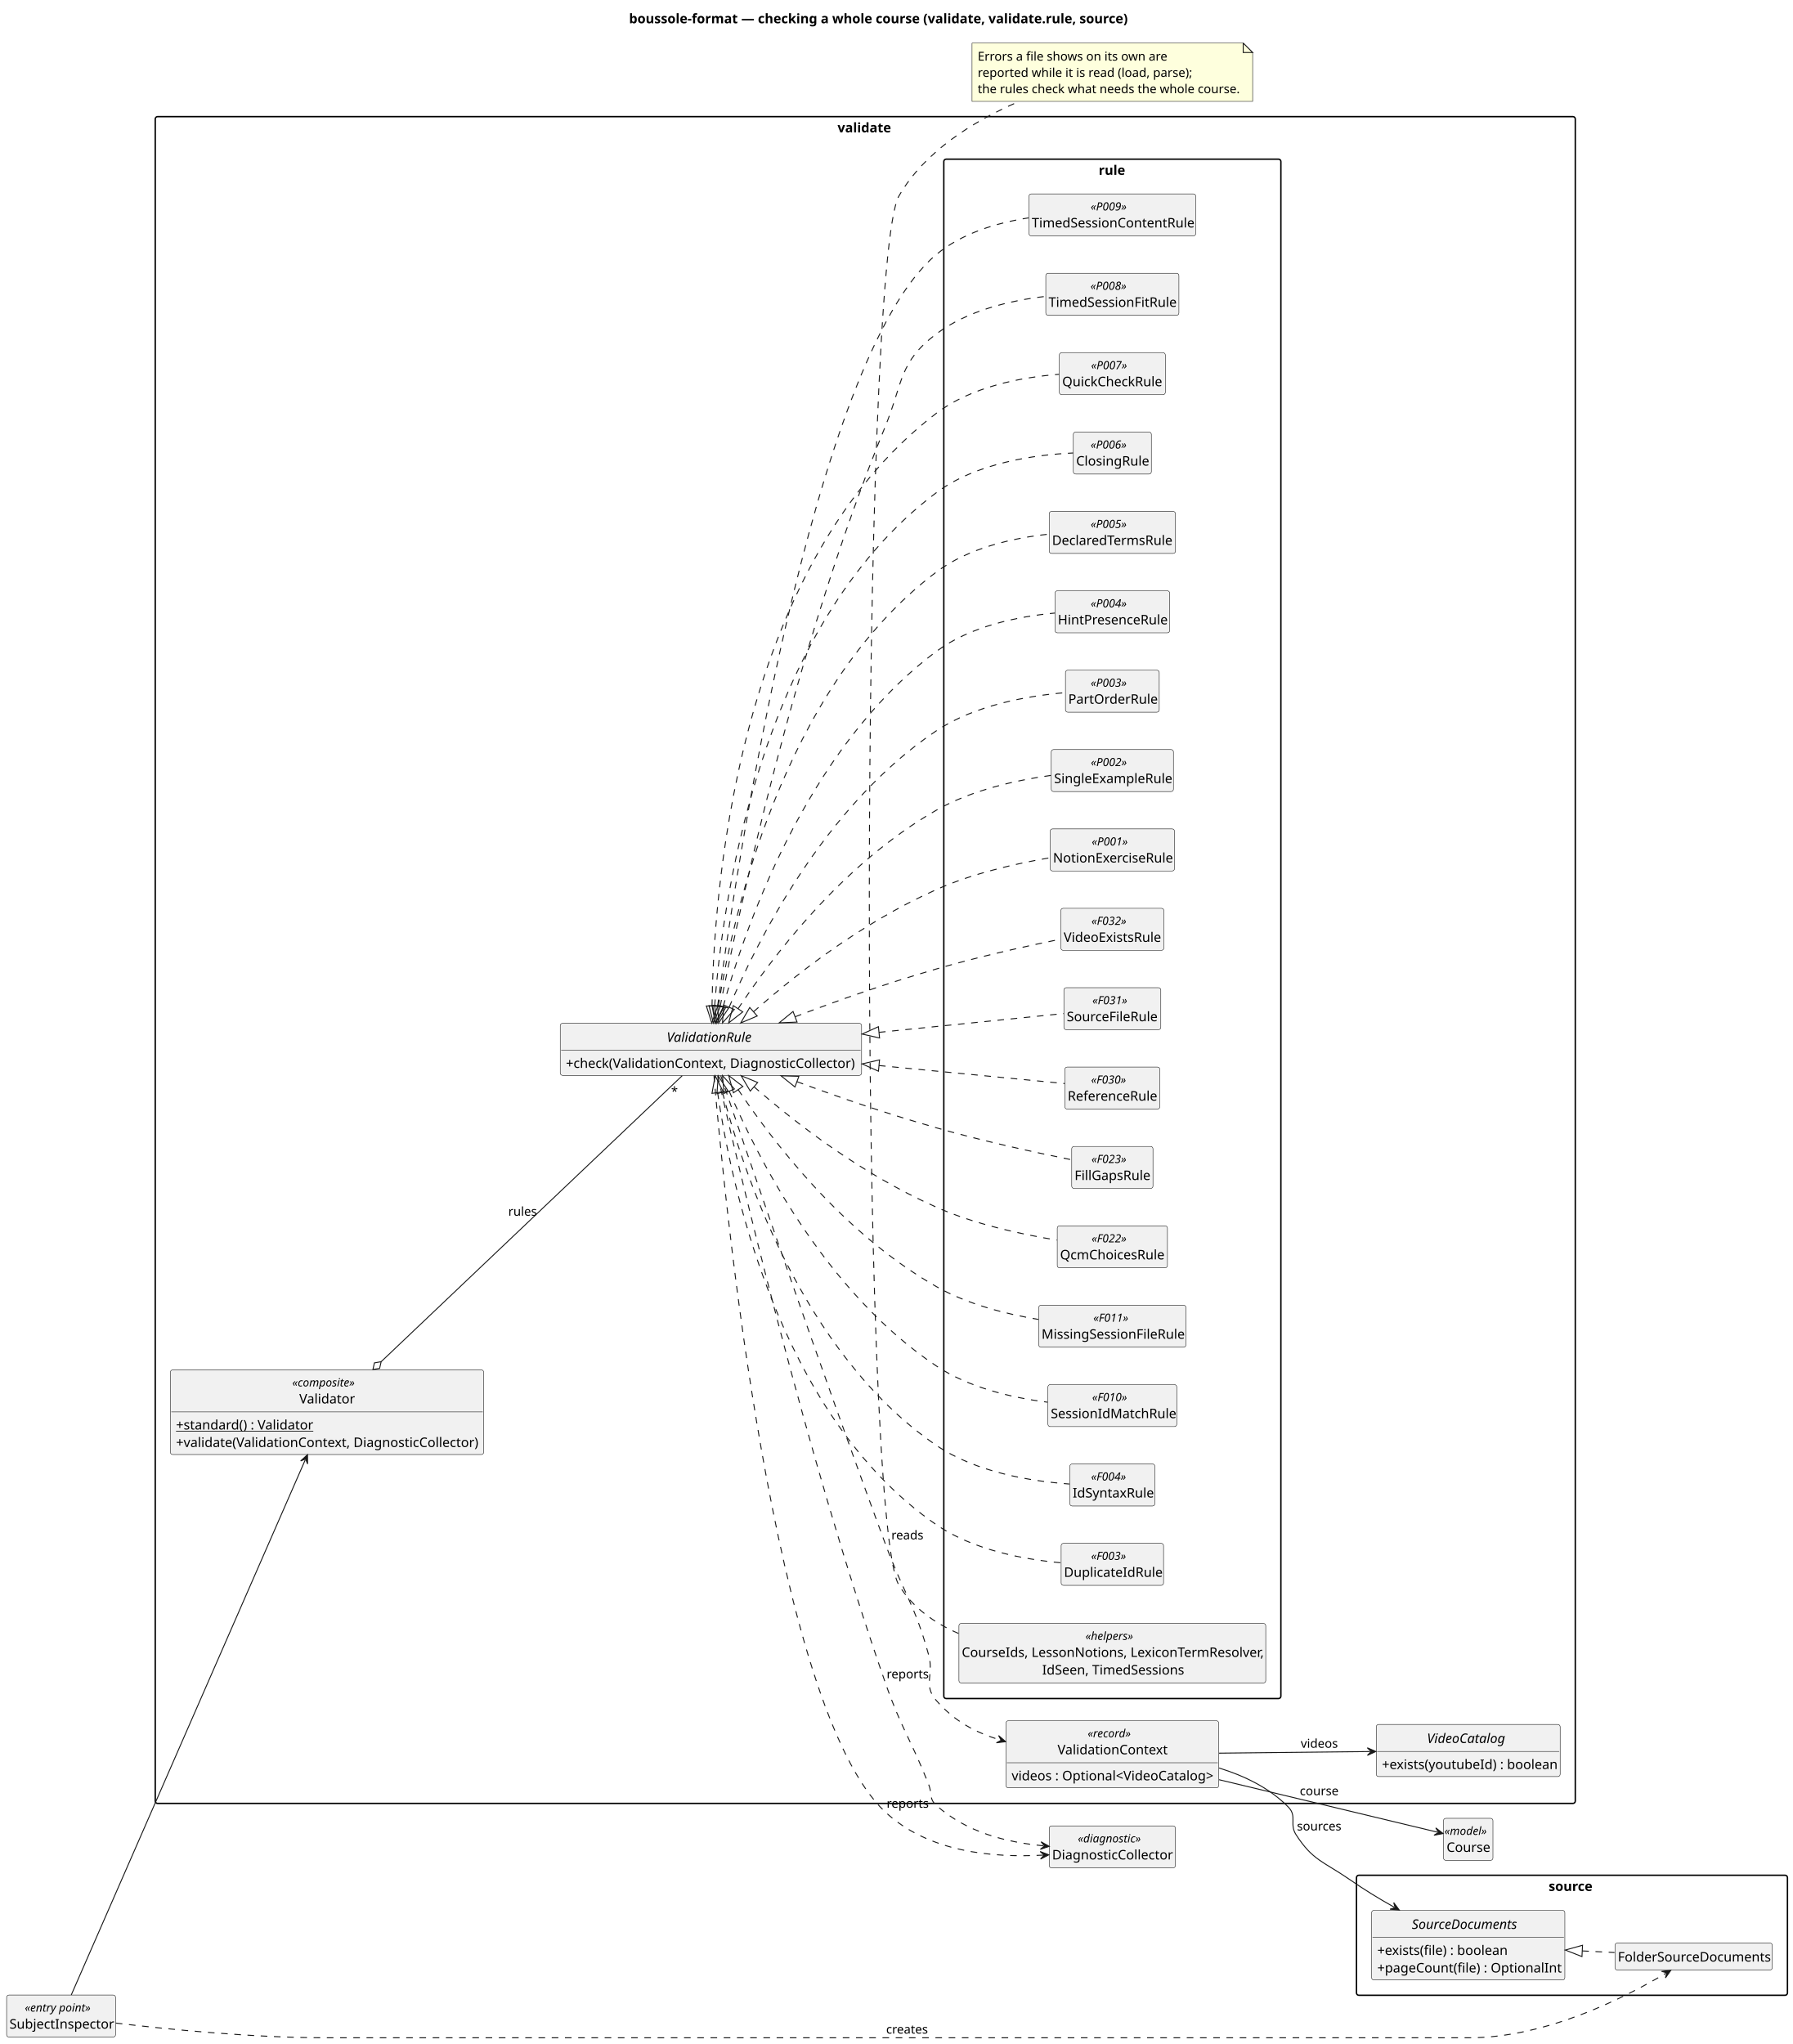
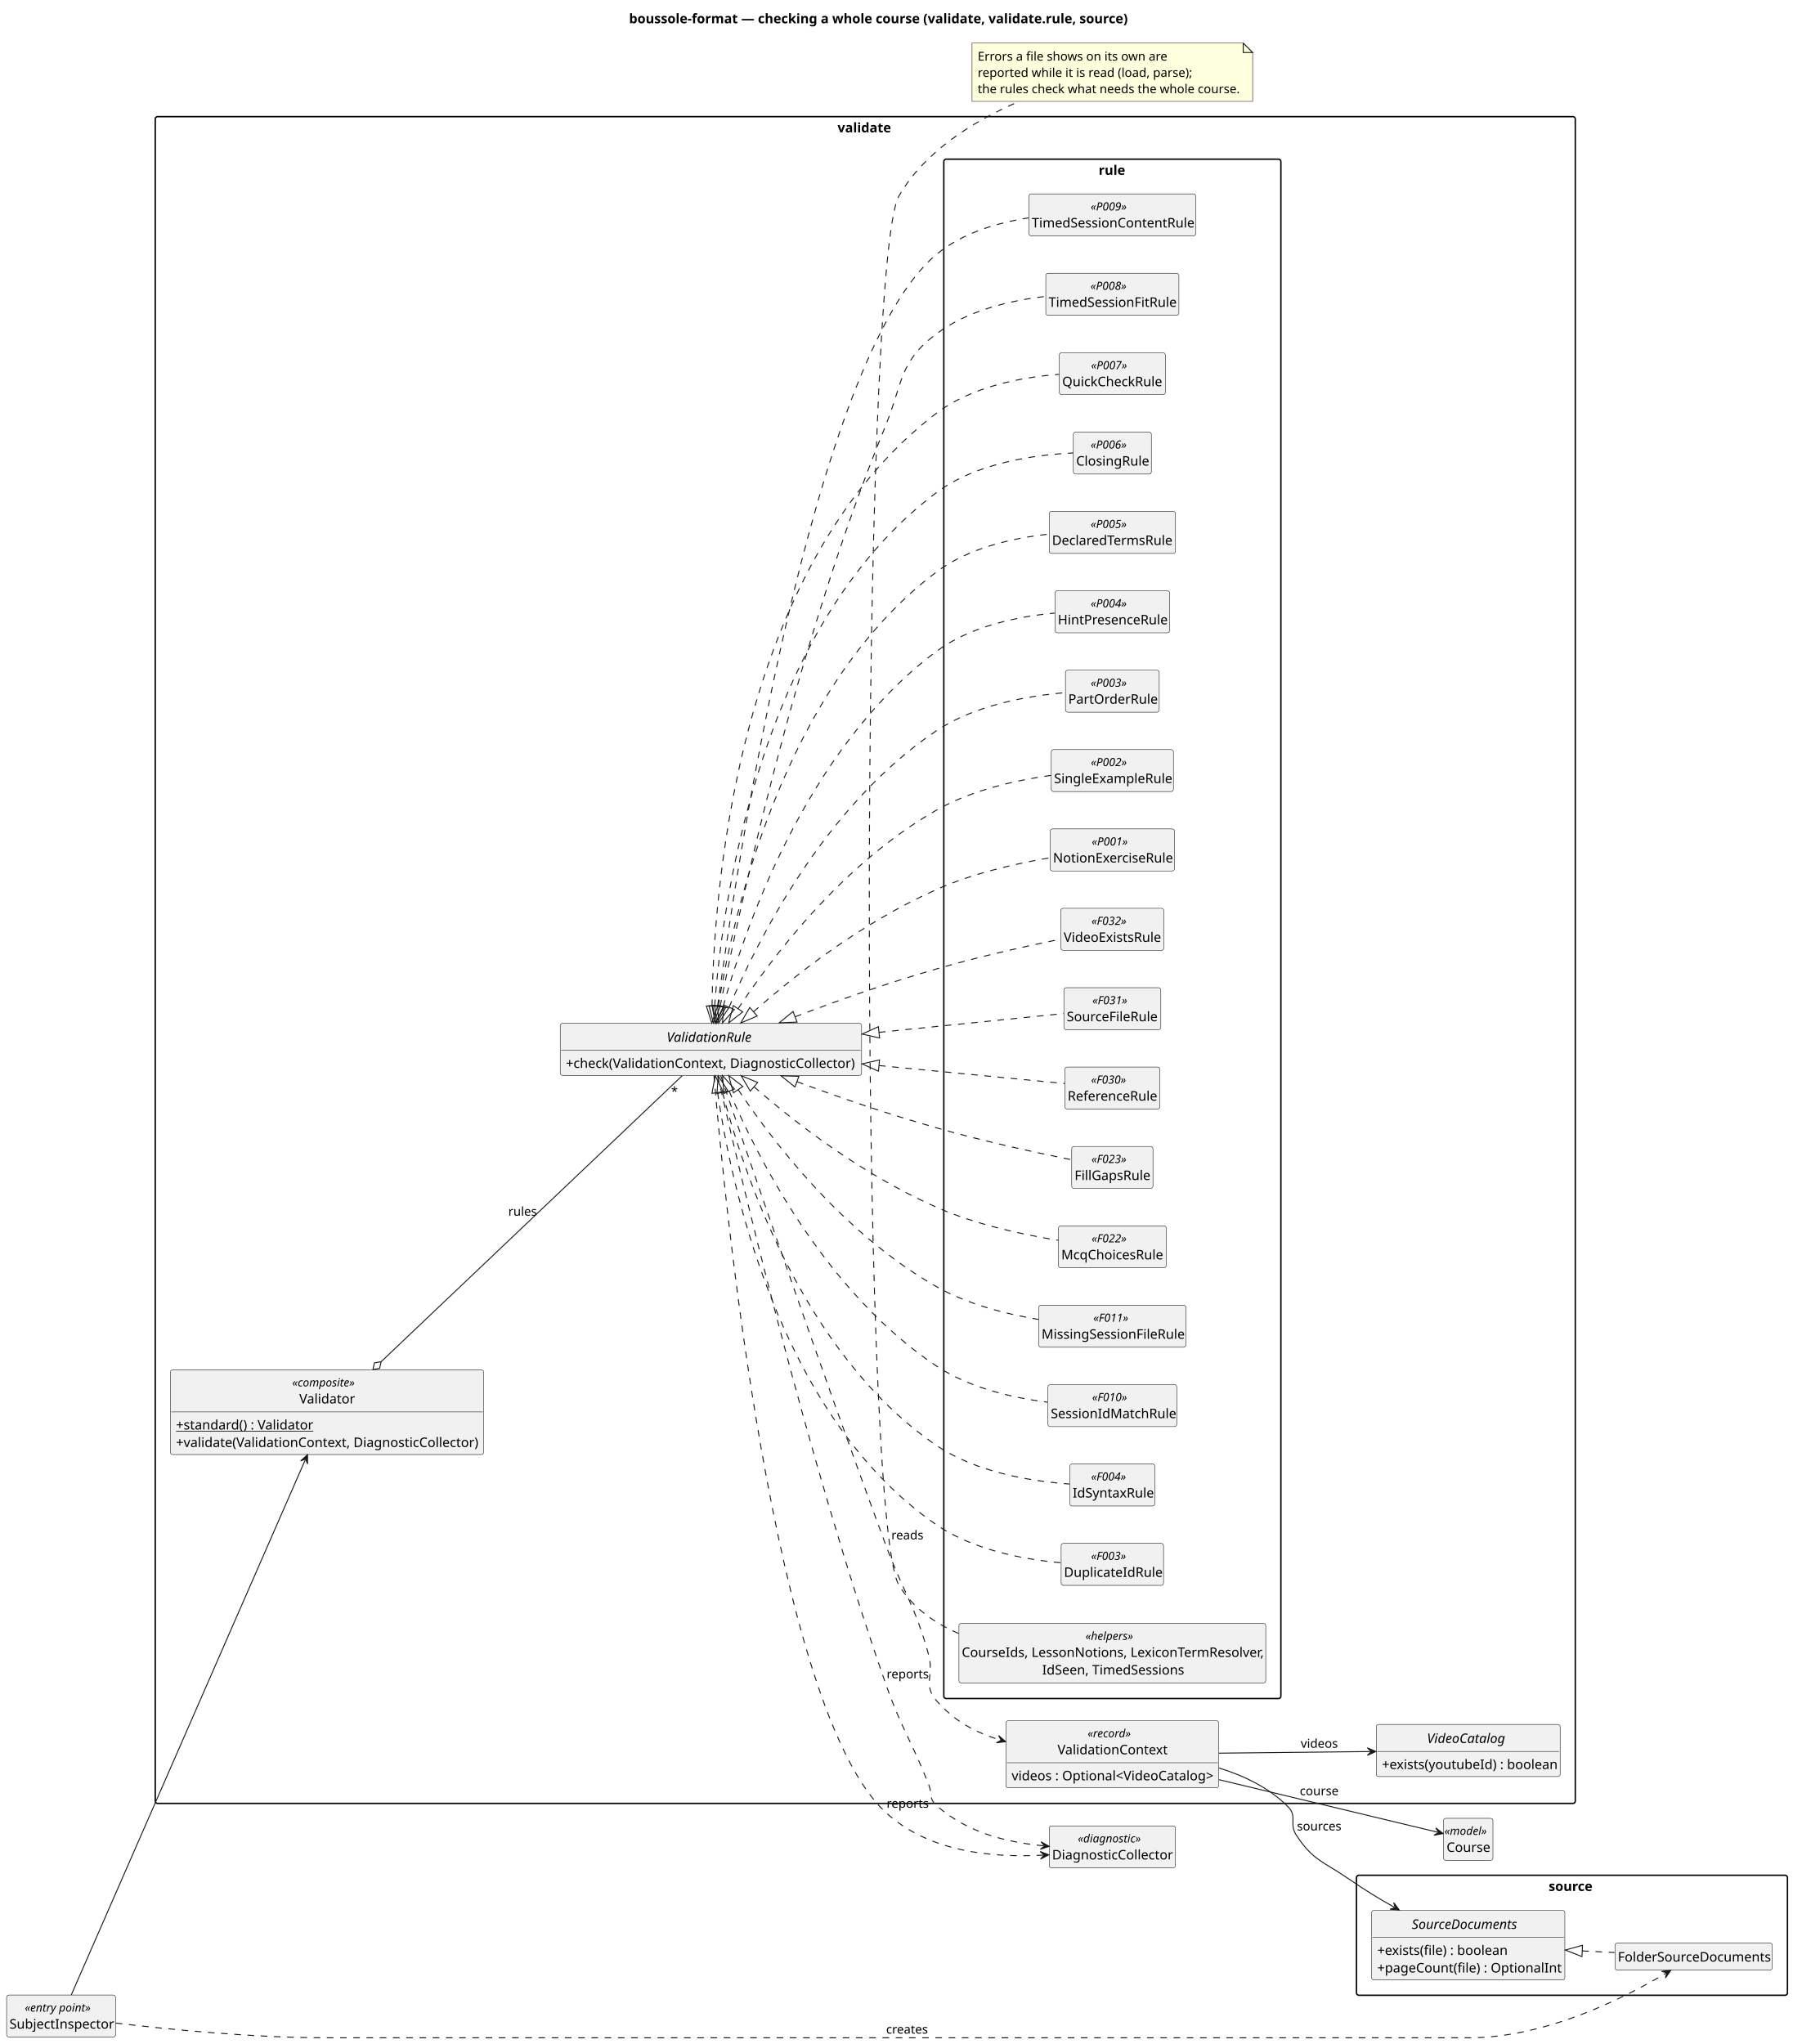
<svg xmlns="http://www.w3.org/2000/svg" contentStyleType="text/css" data-diagram-type="CLASS" height="2163px" preserveAspectRatio="none" style="width:1897px;height:2163px;background:#FFFFFF;" version="1.1" viewBox="0 0 1897 2163" width="1897px" zoomAndPan="magnify">
  <defs />
  <g>
    <g class="title" data-source-line="8">
      <text fill="#000000" font-family="sans-serif" font-size="14" font-weight="bold" lengthAdjust="spacing" textLength="552.182" x="665.664" y="24.616">boussole-format — checking a whole course (validate, validate.rule, source)</text>
    </g>
    <g class="cluster" data-qualified-name="validate" data-source-line="13" id="ent0005">
      <rect fill="none" height="1785" rx="2.5" ry="2.5" style="stroke:#000000;stroke-width:1.5;" width="1502.72" x="164.28" y="123.424" />
      <text fill="#000000" font-family="sans-serif" font-size="14" font-weight="bold" lengthAdjust="spacing" textLength="58.632" x="886.324" y="140.04">validate</text>
    </g>
    <g class="cluster" data-qualified-name="validate.rule" data-source-line="27" id="ent0010">
      <rect fill="none" height="1629" rx="2.5" ry="2.5" style="stroke:#000000;stroke-width:1.5;" width="356.7" x="998.75" y="168.424" />
      <text fill="#000000" font-family="sans-serif" font-size="14" font-weight="bold" lengthAdjust="spacing" textLength="28.994" x="1162.603" y="185.04">rule</text>
    </g>
    <g class="cluster" data-qualified-name="source" data-source-line="50" id="ent0030">
      <rect fill="none" height="127" rx="2.5" ry="2.5" style="stroke:#000000;stroke-width:1.5;" width="456.06" x="1435.45" y="1984.424" />
      <text fill="#000000" font-family="sans-serif" font-size="14" font-weight="bold" lengthAdjust="spacing" textLength="49.399" x="1638.781" y="2001.04">source</text>
    </g>
    <g class="entity" data-qualified-name="validate.Validator" data-source-line="14" id="ent0006">
      <rect fill="#F1F1F1" height="89.604" rx="2.5" ry="2.5" style="stroke:#181818;stroke-width:0.5;" width="331.577" x="180.28" y="1449.624" />
      <text fill="#000000" font-family="sans-serif" font-size="12" font-style="italic" lengthAdjust="spacing" textLength="73.597" x="309.27" y="1467.152">«composite»</text>
      <text fill="#000000" font-family="sans-serif" font-size="14" lengthAdjust="spacing" textLength="58.716" x="316.711" y="1485.152">Validator</text>
      <line style="stroke:#181818;stroke-width:0.5;" x1="181.28" x2="510.857" y1="1494.1" y2="1494.1" />
      <text fill="#000000" font-family="sans-serif" font-size="14" lengthAdjust="spacing" text-decoration="underline" textLength="145.333" x="186.28" y="1512.716">+standard() : Validator</text>
      <text fill="#000000" font-family="sans-serif" font-size="14" lengthAdjust="spacing" textLength="319.577" x="186.28" y="1531.28">+validate(ValidationContext, DiagnosticCollector)</text>
    </g>
    <g class="entity" data-qualified-name="validate.ValidationRule" data-source-line="18" id="ent0007">
      <rect fill="#F1F1F1" height="55.128" rx="2.5" ry="2.5" style="stroke:#181818;stroke-width:0.5;" width="318.893" x="592.86" y="1082.864" />
      <text fill="#000000" font-family="sans-serif" font-size="14" font-style="italic" lengthAdjust="spacing" textLength="93.534" x="705.54" y="1102.48">ValidationRule</text>
      <line style="stroke:#181818;stroke-width:0.5;" x1="593.86" x2="910.753" y1="1111.428" y2="1111.428" />
      <text fill="#000000" font-family="sans-serif" font-size="14" lengthAdjust="spacing" textLength="306.893" x="598.86" y="1130.044">+check(ValidationContext, DiagnosticCollector)</text>
    </g>
    <g class="entity" data-qualified-name="validate.ValidationContext" data-source-line="21" id="ent0008">
      <rect fill="#F1F1F1" height="71.04" rx="2.5" ry="2.5" style="stroke:#181818;stroke-width:0.5;" width="225.121" x="1064.54" y="1820.904" />
      <text fill="#000000" font-family="sans-serif" font-size="12" font-style="italic" lengthAdjust="spacing" textLength="52.248" x="1150.976" y="1838.432">«record»</text>
      <text fill="#000000" font-family="sans-serif" font-size="14" lengthAdjust="spacing" textLength="115.976" x="1119.113" y="1856.432">ValidationContext</text>
      <line style="stroke:#181818;stroke-width:0.5;" x1="1065.54" x2="1288.661" y1="1865.38" y2="1865.38" />
      <text fill="#000000" font-family="sans-serif" font-size="14" lengthAdjust="spacing" textLength="213.121" x="1070.54" y="1883.996">videos : Optional&lt;VideoCatalog&gt;</text>
    </g>
    <g class="entity" data-qualified-name="validate.VideoCatalog" data-source-line="24" id="ent0009">
      <rect fill="#F1F1F1" height="55.128" rx="2.5" ry="2.5" style="stroke:#181818;stroke-width:0.5;" width="194.601" x="1456.4" y="1824.864" />
      <text fill="#000000" font-family="sans-serif" font-size="14" font-style="italic" lengthAdjust="spacing" textLength="87.22" x="1510.091" y="1844.48">VideoCatalog</text>
      <line style="stroke:#181818;stroke-width:0.5;" x1="1457.4" x2="1650.001" y1="1853.428" y2="1853.428" />
      <text fill="#000000" font-family="sans-serif" font-size="14" lengthAdjust="spacing" textLength="182.601" x="1462.4" y="1872.044">+exists(youtubeId) : boolean</text>
    </g>
    <g class="entity" data-qualified-name="validate.rule.DuplicateIdRule" data-source-line="28" id="ent0011">
      <rect fill="#F1F1F1" height="44.476" rx="2.5" ry="2.5" style="stroke:#181818;stroke-width:0.5;" width="108.368" x="1122.92" y="1633.184" />
      <text fill="#000000" font-family="sans-serif" font-size="12" font-style="italic" lengthAdjust="spacing" textLength="44.976" x="1154.616" y="1650.712">«F003»</text>
      <text fill="#000000" font-family="sans-serif" font-size="14" lengthAdjust="spacing" textLength="102.368" x="1125.92" y="1668.712">DuplicateIdRule</text>
    </g>
    <g class="entity" data-qualified-name="validate.rule.IdSyntaxRule" data-source-line="29" id="ent0012">
      <rect fill="#F1F1F1" height="44.476" rx="2.5" ry="2.5" style="stroke:#181818;stroke-width:0.5;" width="89.986" x="1132.11" y="1549.184" />
      <text fill="#000000" font-family="sans-serif" font-size="12" font-style="italic" lengthAdjust="spacing" textLength="45" x="1154.603" y="1566.712">«F004»</text>
      <text fill="#000000" font-family="sans-serif" font-size="14" lengthAdjust="spacing" textLength="83.986" x="1135.11" y="1584.712">IdSyntaxRule</text>
    </g>
    <g class="entity" data-qualified-name="validate.rule.SessionIdMatchRule" data-source-line="30" id="ent0013">
      <rect fill="#F1F1F1" height="44.476" rx="2.5" ry="2.5" style="stroke:#181818;stroke-width:0.5;" width="136.339" x="1108.93" y="1465.184" />
      <text fill="#000000" font-family="sans-serif" font-size="12" font-style="italic" lengthAdjust="spacing" textLength="42.84" x="1155.68" y="1482.712">«F010»</text>
      <text fill="#000000" font-family="sans-serif" font-size="14" lengthAdjust="spacing" textLength="130.339" x="1111.93" y="1500.712">SessionIdMatchRule</text>
    </g>
    <g class="entity" data-qualified-name="validate.rule.MissingSessionFileRule" data-source-line="31" id="ent0014">
      <rect fill="#F1F1F1" height="44.476" rx="2.5" ry="2.5" style="stroke:#181818;stroke-width:0.5;" width="155.813" x="1099.19" y="1381.184" />
      <text fill="#000000" font-family="sans-serif" font-size="12" font-style="italic" lengthAdjust="spacing" textLength="40.2" x="1156.997" y="1398.712">«F011»</text>
      <text fill="#000000" font-family="sans-serif" font-size="14" lengthAdjust="spacing" textLength="149.813" x="1102.19" y="1416.712">MissingSessionFileRule</text>
    </g>
-     <g class="entity" data-qualified-name="validate.rule.QcmChoicesRule" data-source-line="32" id="ent0015">
-       <rect fill="#F1F1F1" height="44.476" rx="2.5" ry="2.5" style="stroke:#181818;stroke-width:0.5;" width="116.614" x="1118.79" y="1297.184" />
-       <text fill="#000000" font-family="sans-serif" font-size="12" font-style="italic" lengthAdjust="spacing" textLength="43.944" x="1155.125" y="1314.712">«F022»</text>
-       <text fill="#000000" font-family="sans-serif" font-size="14" lengthAdjust="spacing" textLength="110.614" x="1121.79" y="1332.712">QcmChoicesRule</text>
+     <g class="entity" data-qualified-name="validate.rule.McqChoicesRule" data-source-line="32" id="ent0015">
+       <rect fill="#F1F1F1" height="44.476" rx="2.5" ry="2.5" style="stroke:#181818;stroke-width:0.5;" width="114.052" x="1120.08" y="1297.184" />
+       <text fill="#000000" font-family="sans-serif" font-size="12" font-style="italic" lengthAdjust="spacing" textLength="43.944" x="1155.134" y="1314.712">«F022»</text>
+       <text fill="#000000" font-family="sans-serif" font-size="14" lengthAdjust="spacing" textLength="108.052" x="1123.08" y="1332.712">McqChoicesRule</text>
    </g>
    <g class="entity" data-qualified-name="validate.rule.FillGapsRule" data-source-line="33" id="ent0016">
      <rect fill="#F1F1F1" height="44.476" rx="2.5" ry="2.5" style="stroke:#181818;stroke-width:0.5;" width="85.996" x="1134.1" y="1213.184" />
      <text fill="#000000" font-family="sans-serif" font-size="12" font-style="italic" lengthAdjust="spacing" textLength="44.208" x="1154.994" y="1230.712">«F023»</text>
      <text fill="#000000" font-family="sans-serif" font-size="14" lengthAdjust="spacing" textLength="79.996" x="1137.1" y="1248.712">FillGapsRule</text>
    </g>
    <g class="entity" data-qualified-name="validate.rule.ReferenceRule" data-source-line="34" id="ent0017">
      <rect fill="#F1F1F1" height="44.476" rx="2.5" ry="2.5" style="stroke:#181818;stroke-width:0.5;" width="100.556" x="1126.82" y="1129.184" />
      <text fill="#000000" font-family="sans-serif" font-size="12" font-style="italic" lengthAdjust="spacing" textLength="44.976" x="1154.61" y="1146.712">«F030»</text>
      <text fill="#000000" font-family="sans-serif" font-size="14" lengthAdjust="spacing" textLength="94.556" x="1129.82" y="1164.712">ReferenceRule</text>
    </g>
    <g class="entity" data-qualified-name="validate.rule.SourceFileRule" data-source-line="35" id="ent0018">
      <rect fill="#F1F1F1" height="44.476" rx="2.5" ry="2.5" style="stroke:#181818;stroke-width:0.5;" width="102.558" x="1125.82" y="1045.184" />
      <text fill="#000000" font-family="sans-serif" font-size="12" font-style="italic" lengthAdjust="spacing" textLength="42.336" x="1155.931" y="1062.712">«F031»</text>
      <text fill="#000000" font-family="sans-serif" font-size="14" lengthAdjust="spacing" textLength="96.558" x="1128.82" y="1080.712">SourceFileRule</text>
    </g>
    <g class="entity" data-qualified-name="validate.rule.VideoExistsRule" data-source-line="36" id="ent0019">
      <rect fill="#F1F1F1" height="44.476" rx="2.5" ry="2.5" style="stroke:#181818;stroke-width:0.5;" width="108.998" x="1122.6" y="961.184" />
      <text fill="#000000" font-family="sans-serif" font-size="12" font-style="italic" lengthAdjust="spacing" textLength="44.208" x="1154.995" y="978.712">«F032»</text>
      <text fill="#000000" font-family="sans-serif" font-size="14" lengthAdjust="spacing" textLength="102.998" x="1125.6" y="996.712">VideoExistsRule</text>
    </g>
    <g class="entity" data-qualified-name="validate.rule.NotionExerciseRule" data-source-line="37" id="ent0020">
      <rect fill="#F1F1F1" height="44.476" rx="2.5" ry="2.5" style="stroke:#181818;stroke-width:0.5;" width="131.607" x="1111.3" y="877.184" />
      <text fill="#000000" font-family="sans-serif" font-size="12" font-style="italic" lengthAdjust="spacing" textLength="43.62" x="1155.294" y="894.712">«P001»</text>
      <text fill="#000000" font-family="sans-serif" font-size="14" lengthAdjust="spacing" textLength="125.608" x="1114.3" y="912.712">NotionExerciseRule</text>
    </g>
    <g class="entity" data-qualified-name="validate.rule.SingleExampleRule" data-source-line="38" id="ent0021">
      <rect fill="#F1F1F1" height="44.476" rx="2.5" ry="2.5" style="stroke:#181818;stroke-width:0.5;" width="129.312" x="1112.45" y="793.184" />
      <text fill="#000000" font-family="sans-serif" font-size="12" font-style="italic" lengthAdjust="spacing" textLength="45.492" x="1154.36" y="810.712">«P002»</text>
      <text fill="#000000" font-family="sans-serif" font-size="14" lengthAdjust="spacing" textLength="123.312" x="1115.45" y="828.712">SingleExampleRule</text>
    </g>
    <g class="entity" data-qualified-name="validate.rule.PartOrderRule" data-source-line="39" id="ent0022">
      <rect fill="#F1F1F1" height="44.476" rx="2.5" ry="2.5" style="stroke:#181818;stroke-width:0.5;" width="99.24" x="1127.48" y="709.184" />
      <text fill="#000000" font-family="sans-serif" font-size="12" font-style="italic" lengthAdjust="spacing" textLength="45.756" x="1154.222" y="726.712">«P003»</text>
      <text fill="#000000" font-family="sans-serif" font-size="14" lengthAdjust="spacing" textLength="93.24" x="1130.48" y="744.712">PartOrderRule</text>
    </g>
    <g class="entity" data-qualified-name="validate.rule.HintPresenceRule" data-source-line="40" id="ent0023">
      <rect fill="#F1F1F1" height="44.476" rx="2.5" ry="2.5" style="stroke:#181818;stroke-width:0.5;" width="121.36" x="1116.42" y="625.184" />
      <text fill="#000000" font-family="sans-serif" font-size="12" font-style="italic" lengthAdjust="spacing" textLength="45.78" x="1154.21" y="642.712">«P004»</text>
      <text fill="#000000" font-family="sans-serif" font-size="14" lengthAdjust="spacing" textLength="115.36" x="1119.42" y="660.712">HintPresenceRule</text>
    </g>
    <g class="entity" data-qualified-name="validate.rule.DeclaredTermsRule" data-source-line="41" id="ent0024">
      <rect fill="#F1F1F1" height="44.476" rx="2.5" ry="2.5" style="stroke:#181818;stroke-width:0.5;" width="133.637" x="1110.28" y="541.184" />
      <text fill="#000000" font-family="sans-serif" font-size="12" font-style="italic" lengthAdjust="spacing" textLength="45.888" x="1154.155" y="558.712">«P005»</text>
      <text fill="#000000" font-family="sans-serif" font-size="14" lengthAdjust="spacing" textLength="127.638" x="1113.28" y="576.712">DeclaredTermsRule</text>
    </g>
    <g class="entity" data-qualified-name="validate.rule.ClosingRule" data-source-line="42" id="ent0025">
      <rect fill="#F1F1F1" height="44.476" rx="2.5" ry="2.5" style="stroke:#181818;stroke-width:0.5;" width="82.594" x="1135.8" y="457.184" />
      <text fill="#000000" font-family="sans-serif" font-size="12" font-style="italic" lengthAdjust="spacing" textLength="45.96" x="1154.117" y="474.712">«P006»</text>
      <text fill="#000000" font-family="sans-serif" font-size="14" lengthAdjust="spacing" textLength="76.594" x="1138.8" y="492.712">ClosingRule</text>
    </g>
    <g class="entity" data-qualified-name="validate.rule.QuickCheckRule" data-source-line="43" id="ent0026">
      <rect fill="#F1F1F1" height="44.476" rx="2.5" ry="2.5" style="stroke:#181818;stroke-width:0.5;" width="112.162" x="1121.02" y="373.184" />
      <text fill="#000000" font-family="sans-serif" font-size="12" font-style="italic" lengthAdjust="spacing" textLength="45.012" x="1154.595" y="390.712">«P007»</text>
      <text fill="#000000" font-family="sans-serif" font-size="14" lengthAdjust="spacing" textLength="106.162" x="1124.02" y="408.712">QuickCheckRule</text>
    </g>
    <g class="entity" data-qualified-name="validate.rule.TimedSessionFitRule" data-source-line="44" id="ent0027">
      <rect fill="#F1F1F1" height="44.476" rx="2.5" ry="2.5" style="stroke:#181818;stroke-width:0.5;" width="140.862" x="1106.67" y="289.184" />
      <text fill="#000000" font-family="sans-serif" font-size="12" font-style="italic" lengthAdjust="spacing" textLength="46.224" x="1153.989" y="306.712">«P008»</text>
      <text fill="#000000" font-family="sans-serif" font-size="14" lengthAdjust="spacing" textLength="134.862" x="1109.67" y="324.712">TimedSessionFitRule</text>
    </g>
    <g class="entity" data-qualified-name="validate.rule.TimedSessionContentRule" data-source-line="45" id="ent0028">
      <rect fill="#F1F1F1" height="44.476" rx="2.5" ry="2.5" style="stroke:#181818;stroke-width:0.5;" width="176.505" x="1088.85" y="205.184" />
      <text fill="#000000" font-family="sans-serif" font-size="12" font-style="italic" lengthAdjust="spacing" textLength="45.888" x="1154.159" y="222.712">«P009»</text>
      <text fill="#000000" font-family="sans-serif" font-size="14" lengthAdjust="spacing" textLength="170.505" x="1091.85" y="240.712">TimedSessionContentRule</text>
    </g>
    <g class="entity" data-qualified-name="validate.rule.RuleHelpers" data-source-line="46" id="ent0029">
      <rect fill="#F1F1F1" height="63.04" rx="2.5" ry="2.5" style="stroke:#181818;stroke-width:0.5;" width="324.695" x="1014.75" y="1717.904" />
      <text fill="#000000" font-family="sans-serif" font-size="12" font-style="italic" lengthAdjust="spacing" textLength="56.832" x="1148.681" y="1735.432">«helpers»</text>
      <text fill="#000000" font-family="sans-serif" font-size="14" lengthAdjust="spacing" textLength="318.695" x="1017.75" y="1753.432">CourseIds, LessonNotions, LexiconTermResolver,</text>
      <text fill="#000000" font-family="sans-serif" font-size="14" lengthAdjust="spacing" textLength="148.455" x="1102.87" y="1771.996">IdSeen, TimedSessions</text>
    </g>
    <g class="entity" data-qualified-name="source.SourceDocuments" data-source-line="51" id="ent0031">
      <rect fill="#F1F1F1" height="73.692" rx="2.5" ry="2.5" style="stroke:#181818;stroke-width:0.5;" width="204.499" x="1451.45" y="2021.574" />
      <text fill="#000000" font-family="sans-serif" font-size="14" font-style="italic" lengthAdjust="spacing" textLength="119.406" x="1493.997" y="2041.19">SourceDocuments</text>
      <line style="stroke:#181818;stroke-width:0.5;" x1="1452.45" x2="1654.949" y1="2050.138" y2="2050.138" />
      <text fill="#000000" font-family="sans-serif" font-size="14" lengthAdjust="spacing" textLength="137.507" x="1457.45" y="2068.754">+exists(file) : boolean</text>
      <text fill="#000000" font-family="sans-serif" font-size="14" lengthAdjust="spacing" textLength="192.499" x="1457.45" y="2087.318">+pageCount(file) : OptionalInt</text>
    </g>
    <g class="entity" data-qualified-name="source.FolderSourceDocuments" data-source-line="55" id="ent0032">
      <rect fill="#F1F1F1" height="28.564" rx="2.5" ry="2.5" style="stroke:#181818;stroke-width:0.5;" width="166.509" x="1709" y="2056.144" />
      <text fill="#000000" font-family="sans-serif" font-size="14" lengthAdjust="spacing" textLength="160.509" x="1712" y="2075.76">FolderSourceDocuments</text>
    </g>
    <g class="entity" data-qualified-name="SubjectInspector" data-source-line="10" id="ent0002">
      <rect fill="#F1F1F1" height="44.476" rx="2.5" ry="2.5" style="stroke:#181818;stroke-width:0.5;" width="115.284" x="7" y="2111.184" />
      <text fill="#000000" font-family="sans-serif" font-size="12" font-style="italic" lengthAdjust="spacing" textLength="76.765" x="26.259" y="2128.712">«entry point»</text>
      <text fill="#000000" font-family="sans-serif" font-size="14" lengthAdjust="spacing" textLength="109.284" x="10" y="2146.712">SubjectInspector</text>
    </g>
    <g class="entity" data-qualified-name="DiagnosticCollector" data-source-line="11" id="ent0003">
      <rect fill="#F1F1F1" height="44.476" rx="2.5" ry="2.5" style="stroke:#181818;stroke-width:0.5;" width="133.498" x="1110.35" y="1932.184" />
      <text fill="#000000" font-family="sans-serif" font-size="12" font-style="italic" lengthAdjust="spacing" textLength="73.056" x="1140.571" y="1949.712">«diagnostic»</text>
      <text fill="#000000" font-family="sans-serif" font-size="14" lengthAdjust="spacing" textLength="127.498" x="1113.35" y="1967.712">DiagnosticCollector</text>
    </g>
    <g class="entity" data-qualified-name="Course" data-source-line="12" id="ent0004">
      <rect fill="#F1F1F1" height="44.476" rx="2.5" ry="2.5" style="stroke:#181818;stroke-width:0.5;" width="52.328" x="1527.53" y="1924.184" />
      <text fill="#000000" font-family="sans-serif" font-size="12" font-style="italic" lengthAdjust="spacing" textLength="50.328" x="1528.53" y="1941.712">«model»</text>
      <text fill="#000000" font-family="sans-serif" font-size="14" lengthAdjust="spacing" textLength="45.822" x="1530.783" y="1959.712">Course</text>
    </g>
    <g class="entity" data-qualified-name="GMN61" data-source-line="88" id="ent0062">
      <path d="M1028.61,45.564 L1028.61,107.278 L1325.587,107.278 L1325.587,55.564 L1315.587,45.564 L1028.61,45.564" fill="#FEFFDD" style="stroke:#181818;stroke-width:0.5;" />
      <path d="M1315.587,45.564 L1315.587,55.564 L1325.587,55.564 L1315.587,45.564" fill="#FEFFDD" style="stroke:#181818;stroke-width:1;" />
      <text fill="#000000" font-family="sans-serif" font-size="13" lengthAdjust="spacing" textLength="199.953" x="1034.61" y="64.136">Errors a file shows on its own are</text>
      <text fill="#000000" font-family="sans-serif" font-size="13" lengthAdjust="spacing" textLength="225.615" x="1034.61" y="81.374">reported while it is read (load, parse);</text>
      <text fill="#000000" font-family="sans-serif" font-size="13" lengthAdjust="spacing" textLength="275.977" x="1034.61" y="98.612">the rules check what needs the whole course.</text>
    </g>
    <g class="link" data-entity-1="ent0002" data-entity-2="ent0006" data-link-type="dependency" data-source-line="59" id="lnk33">
      <path codeLine="59" d="M75.42,2111.054 C115.85,2018.614 267.936,1670.811 323.016,1544.851" fill="none" id="SubjectInspector-to-Validator" style="stroke:#181818;stroke-width:1;" />
      <polygon fill="#181818" points="325.42,1539.354,318.149,1545.997,323.417,1543.935,325.479,1549.203,325.42,1539.354" style="stroke:#181818;stroke-width:1;" />
    </g>
    <g class="link" data-entity-1="ent0002" data-entity-2="ent0032" data-link-type="dependency" data-source-line="60" id="lnk34">
      <path codeLine="60" d="M122.52,2140.864 C178.91,2147.584 267.8,2156.424 345.07,2156.424 C345.07,2156.424 345.07,2156.424 1554.7,2156.424 C1637.29,2156.424 1721.714,2112.612 1762.944,2088.082" fill="none" id="SubjectInspector-to-FolderSourceDocuments" style="stroke:#181818;stroke-width:1;stroke-dasharray:7,7;" />
      <polygon fill="#181818" points="1768.1,2085.014,1758.32,2086.178,1763.803,2087.57,1762.411,2093.053,1768.1,2085.014" style="stroke:#181818;stroke-width:1;" />
      <text fill="#000000" font-family="sans-serif" font-size="13" lengthAdjust="spacing" textLength="44.356" x="937.75" y="2151.996">creates</text>
    </g>
    <g class="link" data-entity-1="ent0008" data-entity-2="ent0004" data-link-type="dependency" data-source-line="61" id="lnk35">
      <path codeLine="61" d="M1289.99,1883.304 C1372.77,1903.194 1473.316,1927.352 1521.336,1938.892" fill="none" id="ValidationContext-to-Course" style="stroke:#181818;stroke-width:1;" />
      <polygon fill="#181818" points="1527.17,1940.294,1519.354,1934.302,1522.308,1939.126,1517.485,1942.08,1527.17,1940.294" style="stroke:#181818;stroke-width:1;" />
      <text fill="#000000" font-family="sans-serif" font-size="13" lengthAdjust="spacing" textLength="40.404" x="1375.45" y="1899.696">course</text>
    </g>
    <g class="link" data-entity-1="ent0006" data-entity-2="ent0007" data-link-type="aggregation" data-source-line="62" id="lnk36">
      <path codeLine="62" d="M403.33,1440.979 C487.75,1360.789 652.7,1204.094 721.9,1138.354" fill="none" id="Validator-backto-ValidationRule" style="stroke:#181818;stroke-width:1;" />
      <polygon fill="none" points="394.63,1449.244,401.735,1448.012,403.33,1440.979,396.225,1442.211,394.63,1449.244" style="stroke:#181818;stroke-width:1;" />
      <text fill="#000000" font-family="sans-serif" font-size="13" lengthAdjust="spacing" textLength="29.38" x="537.86" y="1286.486">rules</text>
      <text fill="#000000" font-family="sans-serif" font-size="13" lengthAdjust="spacing" textLength="5.772" x="710.193" y="1159.463">*</text>
    </g>
    <g class="link" data-entity-1="ent0007" data-entity-2="ent0008" data-link-type="dependency" data-source-line="63" id="lnk37">
      <path codeLine="63" d="M762.72,1138.324 C789.22,1216.684 867.11,1445.274 936.75,1633.424 C956.29,1686.214 967.82,1697.154 982.75,1751.424 C988.49,1772.274 976.51,1783.144 990.75,1799.424 C1009.71,1821.084 1030.944,1832.874 1058.454,1841.314" fill="none" id="ValidationRule-to-ValidationContext" style="stroke:#181818;stroke-width:1;stroke-dasharray:7,7;" />
      <polygon fill="#181818" points="1064.19,1843.074,1056.759,1836.61,1059.41,1841.607,1054.413,1844.258,1064.19,1843.074" style="stroke:#181818;stroke-width:1;" />
      <text fill="#000000" font-family="sans-serif" font-size="13" lengthAdjust="spacing" textLength="33.254" x="943.25" y="1628.996">reads</text>
    </g>
    <g class="link" data-entity-1="ent0008" data-entity-2="ent0031" data-link-type="dependency" data-source-line="64" id="lnk38">
      <path codeLine="64" d="M1289.97,1870.924 C1316.99,1879.244 1343.73,1892.214 1363.45,1912.424 C1372.79,1921.994 1364.22,1930.174 1371.45,1941.424 C1389.01,1968.764 1400.7,1969.974 1427.45,1988.424 C1444.16,1999.954 1457.691,2008.291 1475.511,2018.321" fill="none" id="ValidationContext-to-SourceDocuments" style="stroke:#181818;stroke-width:1;" />
      <polygon fill="#181818" points="1480.74,2021.264,1474.859,2013.364,1476.383,2018.812,1470.935,2020.335,1480.74,2021.264" style="stroke:#181818;stroke-width:1;" />
      <text fill="#000000" font-family="sans-serif" font-size="13" lengthAdjust="spacing" textLength="46.592" x="1372.45" y="1936.996">sources</text>
    </g>
    <g class="link" data-entity-1="ent0008" data-entity-2="ent0009" data-link-type="dependency" data-source-line="65" id="lnk39">
      <path codeLine="65" d="M1289.99,1855.234 C1342.8,1854.664 1399.23,1854.058 1449.97,1853.518" fill="none" id="ValidationContext-to-VideoCatalog" style="stroke:#181818;stroke-width:1;" />
      <polygon fill="#181818" points="1455.97,1853.454,1446.928,1849.55,1450.97,1853.507,1447.013,1857.55,1455.97,1853.454" style="stroke:#181818;stroke-width:1;" />
      <text fill="#000000" font-family="sans-serif" font-size="13" lengthAdjust="spacing" textLength="38.623" x="1376.45" y="1849.516">videos</text>
    </g>
    <g class="link" data-entity-1="ent0031" data-entity-2="ent0032" data-link-type="extension" data-source-line="66" id="lnk40">
      <path codeLine="66" d="M1674.367,2064.493 C1691.777,2065.373 1691.69,2065.374 1708.53,2066.224" fill="none" id="SourceDocuments-backto-FolderSourceDocuments" style="stroke:#181818;stroke-width:1;stroke-dasharray:7,7;" />
      <polygon fill="none" points="1656.39,2063.584,1674.064,2070.485,1674.67,2058.5,1656.39,2063.584" style="stroke:#181818;stroke-width:1;" />
    </g>
    <g class="link" data-entity-1="ent0007" data-entity-2="ent0011" data-link-type="extension" data-source-line="67" id="lnk41">
      <path codeLine="67" d="M759.381,1156.179 C772.031,1243.849 821.32,1496.804 990.75,1613.424 C1029.75,1640.264 1083.27,1650.214 1122.77,1653.774" fill="none" id="ValidationRule-backto-DuplicateIdRule" style="stroke:#181818;stroke-width:1;stroke-dasharray:7,7;" />
      <polygon fill="none" points="756.81,1138.364,753.442,1157.036,765.319,1155.322,756.81,1138.364" style="stroke:#181818;stroke-width:1;" />
    </g>
    <g class="link" data-entity-1="ent0007" data-entity-2="ent0012" data-link-type="extension" data-source-line="68" id="lnk42">
      <path codeLine="68" d="M764.534,1155.876 C784.534,1232.906 847.04,1431.114 990.75,1529.424 C1032.83,1558.204 1091.63,1567.544 1131.64,1570.424" fill="none" id="ValidationRule-backto-IdSyntaxRule" style="stroke:#181818;stroke-width:1;stroke-dasharray:7,7;" />
      <polygon fill="none" points="760.01,1138.454,758.726,1157.384,770.341,1154.368,760.01,1138.454" style="stroke:#181818;stroke-width:1;" />
    </g>
    <g class="link" data-entity-1="ent0007" data-entity-2="ent0013" data-link-type="extension" data-source-line="69" id="lnk43">
      <path codeLine="69" d="M771.648,1154.73 C799.468,1219.67 870.98,1365.484 990.75,1445.424 C1025.47,1468.594 1071.13,1479.124 1108.45,1483.844" fill="none" id="ValidationRule-backto-SessionIdMatchRule" style="stroke:#181818;stroke-width:1;stroke-dasharray:7,7;" />
      <polygon fill="none" points="764.56,1138.184,766.133,1157.092,777.163,1152.367,764.56,1138.184" style="stroke:#181818;stroke-width:1;" />
    </g>
    <g class="link" data-entity-1="ent0007" data-entity-2="ent0014" data-link-type="extension" data-source-line="70" id="lnk44">
      <path codeLine="70" d="M781.134,1153.078 C816.324,1205.488 890.17,1304.104 990.75,1361.424 C1023.58,1380.134 1064.12,1390.504 1098.9,1396.254" fill="none" id="ValidationRule-backto-MissingSessionFileRule" style="stroke:#181818;stroke-width:1;stroke-dasharray:7,7;" />
      <polygon fill="none" points="771.1,1138.134,776.153,1156.422,786.115,1149.733,771.1,1138.134" style="stroke:#181818;stroke-width:1;" />
    </g>
    <g class="link" data-entity-1="ent0007" data-entity-2="ent0015" data-link-type="extension" data-source-line="71" id="lnk45">
-       <path codeLine="71" d="M797.87,1150.074 C841,1187.404 909.46,1241.324 990.75,1277.424 C1031.46,1295.504 1080.78,1306.194 1118.31,1312.264" fill="none" id="ValidationRule-backto-QcmChoicesRule" style="stroke:#181818;stroke-width:1;stroke-dasharray:7,7;" />
+       <path codeLine="71" d="M797.87,1150.074 C841,1187.404 909.46,1241.324 990.75,1277.424 C1032.07,1295.764 1082.24,1306.504 1119.97,1312.524" fill="none" id="ValidationRule-backto-McqChoicesRule" style="stroke:#181818;stroke-width:1;stroke-dasharray:7,7;" />
      <polygon fill="none" points="784.26,1138.294,793.943,1154.611,801.797,1145.537,784.26,1138.294" style="stroke:#181818;stroke-width:1;" />
    </g>
    <g class="link" data-entity-1="ent0007" data-entity-2="ent0016" data-link-type="extension" data-source-line="72" id="lnk46">
      <path codeLine="72" d="M843.303,1144.636 C889.903,1161.866 934.93,1177.394 990.75,1193.424 C1039.27,1207.354 1096,1219.634 1133.8,1227.264" fill="none" id="ValidationRule-backto-FillGapsRule" style="stroke:#181818;stroke-width:1;stroke-dasharray:7,7;" />
      <polygon fill="none" points="826.42,1138.394,841.222,1150.264,845.384,1139.009,826.42,1138.394" style="stroke:#181818;stroke-width:1;" />
    </g>
    <g class="link" data-entity-1="ent0007" data-entity-2="ent0017" data-link-type="extension" data-source-line="73" id="lnk47">
      <path codeLine="73" d="M930.156,1127.571 C1006.276,1134.951 1074.16,1141.534 1126.68,1146.634" fill="none" id="ValidationRule-backto-ReferenceRule" style="stroke:#181818;stroke-width:1;stroke-dasharray:7,7;" />
      <polygon fill="none" points="912.24,1125.834,929.577,1133.543,930.735,1121.599,912.24,1125.834" style="stroke:#181818;stroke-width:1;" />
    </g>
    <g class="link" data-entity-1="ent0007" data-entity-2="ent0018" data-link-type="extension" data-source-line="74" id="lnk48">
      <path codeLine="74" d="M930.148,1092.441 C1005.798,1084.741 1073.1,1077.904 1125.71,1072.554" fill="none" id="ValidationRule-backto-SourceFileRule" style="stroke:#181818;stroke-width:1;stroke-dasharray:7,7;" />
      <polygon fill="none" points="912.24,1094.264,930.755,1098.41,929.54,1086.472,912.24,1094.264" style="stroke:#181818;stroke-width:1;" />
    </g>
    <g class="link" data-entity-1="ent0007" data-entity-2="ent0019" data-link-type="extension" data-source-line="75" id="lnk49">
      <path codeLine="75" d="M841.345,1075.986 C888.125,1058.196 934.11,1041.914 990.75,1025.424 C1034.47,1012.694 1084.91,1001.484 1122.13,993.854" fill="none" id="ValidationRule-backto-VideoExistsRule" style="stroke:#181818;stroke-width:1;stroke-dasharray:7,7;" />
      <polygon fill="none" points="824.52,1082.384,843.477,1081.594,839.212,1070.378,824.52,1082.384" style="stroke:#181818;stroke-width:1;" />
    </g>
    <g class="link" data-entity-1="ent0007" data-entity-2="ent0020" data-link-type="extension" data-source-line="76" id="lnk50">
      <path codeLine="76" d="M797.353,1070.644 C840.313,1032.904 909,978.004 990.75,941.424 C1028.85,924.374 1074.56,913.924 1111.05,907.704" fill="none" id="ValidationRule-backto-NotionExerciseRule" style="stroke:#181818;stroke-width:1;stroke-dasharray:7,7;" />
      <polygon fill="none" points="783.83,1082.524,801.313,1075.152,793.393,1066.137,783.83,1082.524" style="stroke:#181818;stroke-width:1;" />
    </g>
    <g class="link" data-entity-1="ent0007" data-entity-2="ent0021" data-link-type="extension" data-source-line="77" id="lnk51">
      <path codeLine="77" d="M781,1067.5 C816.1,1014.66 889.86,915.184 990.75,857.424 C1027.83,836.194 1074.83,825.694 1112.22,820.504" fill="none" id="ValidationRule-backto-SingleExampleRule" style="stroke:#181818;stroke-width:1;stroke-dasharray:7,7;" />
      <polygon fill="none" points="771.04,1082.494,785.997,1070.82,776.002,1064.18,771.04,1082.494" style="stroke:#181818;stroke-width:1;" />
    </g>
    <g class="link" data-entity-1="ent0007" data-entity-2="ent0022" data-link-type="extension" data-source-line="78" id="lnk52">
      <path codeLine="78" d="M771.541,1065.934 C799.261,1000.604 870.61,853.854 990.75,773.424 C1031.47,746.164 1087.32,736.404 1127.04,733.004" fill="none" id="ValidationRule-backto-PartOrderRule" style="stroke:#181818;stroke-width:1;stroke-dasharray:7,7;" />
      <polygon fill="none" points="764.51,1082.504,777.064,1068.277,766.017,1063.59,764.51,1082.504" style="stroke:#181818;stroke-width:1;" />
    </g>
    <g class="link" data-entity-1="ent0007" data-entity-2="ent0023" data-link-type="extension" data-source-line="79" id="lnk53">
      <path codeLine="79" d="M765.248,1065.215 C786.298,989.095 850.76,793.664 990.75,689.424 C1026.88,662.524 1077.17,652.374 1116.26,648.754" fill="none" id="ValidationRule-backto-HintPresenceRule" style="stroke:#181818;stroke-width:1;stroke-dasharray:7,7;" />
      <polygon fill="none" points="760.45,1082.564,771.031,1066.814,759.465,1063.616,760.45,1082.564" style="stroke:#181818;stroke-width:1;" />
    </g>
    <g class="link" data-entity-1="ent0007" data-entity-2="ent0024" data-link-type="extension" data-source-line="80" id="lnk54">
      <path codeLine="80" d="M760.095,1064.89 C773.955,978.3 826.05,729.344 990.75,605.424 C1024.9,579.734 1071.93,569.294 1110.07,565.234" fill="none" id="ValidationRule-backto-DeclaredTermsRule" style="stroke:#181818;stroke-width:1;stroke-dasharray:7,7;" />
      <polygon fill="none" points="757.25,1082.664,766.019,1065.839,754.17,1063.942,757.25,1082.664" style="stroke:#181818;stroke-width:1;" />
    </g>
    <g class="link" data-entity-1="ent0007" data-entity-2="ent0025" data-link-type="extension" data-source-line="81" id="lnk55">
      <path codeLine="81" d="M756.232,1064.623 C763.392,968.143 799.92,664.354 990.75,521.424 C1033.14,489.684 1095.23,481.234 1135.66,479.344" fill="none" id="ValidationRule-backto-ClosingRule" style="stroke:#181818;stroke-width:1;stroke-dasharray:7,7;" />
      <polygon fill="none" points="754.9,1082.574,762.216,1065.067,750.249,1064.179,754.9,1082.574" style="stroke:#181818;stroke-width:1;" />
    </g>
    <g class="link" data-entity-1="ent0007" data-entity-2="ent0026" data-link-type="extension" data-source-line="82" id="lnk56">
      <path codeLine="82" d="M753.466,1064.626 C754.846,959.495 774.96,601.924 990.75,437.424 C1028.01,409.024 1080.97,399.204 1120.74,396.094" fill="none" id="ValidationRule-backto-QuickCheckRule" style="stroke:#181818;stroke-width:1;stroke-dasharray:7,7;" />
      <polygon fill="none" points="753.23,1082.624,759.466,1064.704,747.467,1064.547,753.23,1082.624" style="stroke:#181818;stroke-width:1;" />
    </g>
    <g class="link" data-entity-1="ent0007" data-entity-2="ent0027" data-link-type="extension" data-source-line="83" id="lnk57">
      <path codeLine="83" d="M762.096,1065.013 C780.226,972.883 840.48,687.274 936.75,451.424 C955.55,405.384 951.01,383.324 990.75,353.424 C1023.84,328.534 1069.03,317.954 1106.51,313.634" fill="none" id="ValidationRule-backto-TimedSessionFitRule" style="stroke:#181818;stroke-width:1;stroke-dasharray:7,7;" />
      <polygon fill="none" points="758.62,1082.674,767.983,1066.171,756.208,1063.854,758.62,1082.674" style="stroke:#181818;stroke-width:1;" />
    </g>
    <g class="link" data-entity-1="ent0007" data-entity-2="ent0028" data-link-type="extension" data-source-line="84" id="lnk58">
      <path codeLine="84" d="M759.376,1064.727 C777.426,931.477 859.16,379.004 990.75,269.424 C1017.88,246.834 1054.71,235.794 1088.4,230.584" fill="none" id="ValidationRule-backto-TimedSessionContentRule" style="stroke:#181818;stroke-width:1;stroke-dasharray:7,7;" />
      <polygon fill="none" points="756.96,1082.564,765.322,1065.532,753.431,1063.921,756.96,1082.564" style="stroke:#181818;stroke-width:1;" />
    </g>
    <g class="link" data-entity-1="ent0007" data-entity-2="ent0003" data-link-type="dependency" data-source-line="85" id="lnk59">
      <path codeLine="85" d="M759.5,1138.274 C780.39,1230.834 851.72,1536.114 936.75,1780.424 C953.9,1829.694 963.61,1839.894 982.75,1888.424 C986.57,1898.104 982.98,1903.504 990.75,1910.424 C1023.23,1939.344 1065.276,1949.601 1104.296,1953.281" fill="none" id="ValidationRule-to-DiagnosticCollector" style="stroke:#181818;stroke-width:1;stroke-dasharray:7,7;" />
      <polygon fill="#181818" points="1110.27,1953.844,1101.685,1949.016,1105.292,1953.374,1100.934,1956.981,1110.27,1953.844" style="stroke:#181818;stroke-width:1;" />
      <text fill="#000000" font-family="sans-serif" font-size="13" lengthAdjust="spacing" textLength="43.446" x="938.25" y="1775.996">reports</text>
    </g>
    <g class="link" data-entity-1="ent0007" data-entity-2="ent0003" data-link-type="dependency" data-source-line="86" id="lnk60">
      <path codeLine="86" d="M755.52,1138.214 C766.41,1267.344 818.52,1807.204 936.75,1917.424 C982.66,1960.214 1050.399,1966.005 1103.909,1963.135" fill="none" id="ValidationRule-to-DiagnosticCollector-1" style="stroke:#181818;stroke-width:1;stroke-dasharray:7,7;" />
      <polygon fill="#181818" points="1109.9,1962.814,1100.699,1959.302,1104.907,1963.082,1101.127,1967.29,1109.9,1962.814" style="stroke:#181818;stroke-width:1;" />
      <text fill="#000000" font-family="sans-serif" font-size="13" lengthAdjust="spacing" textLength="43.446" x="938.25" y="1912.996">reports</text>
    </g>
    <g class="link" data-entity-1="ent0029" data-entity-2="ent0062" data-link-type="association" data-source-line="88" id="lnk63">
      <path d="M1014.3,1728.544 C988.71,1717.524 965.91,1701.264 951.25,1677.424 C908.49,1607.844 910.49,278.194 951.25,207.424 C978.57,159.994 1030.37,128.164 1077.47,107.764" fill="none" id="RuleHelpers-GMN61" style="stroke:#181818;stroke-width:1;stroke-dasharray:7,7;" />
    </g>
  </g>
</svg>
